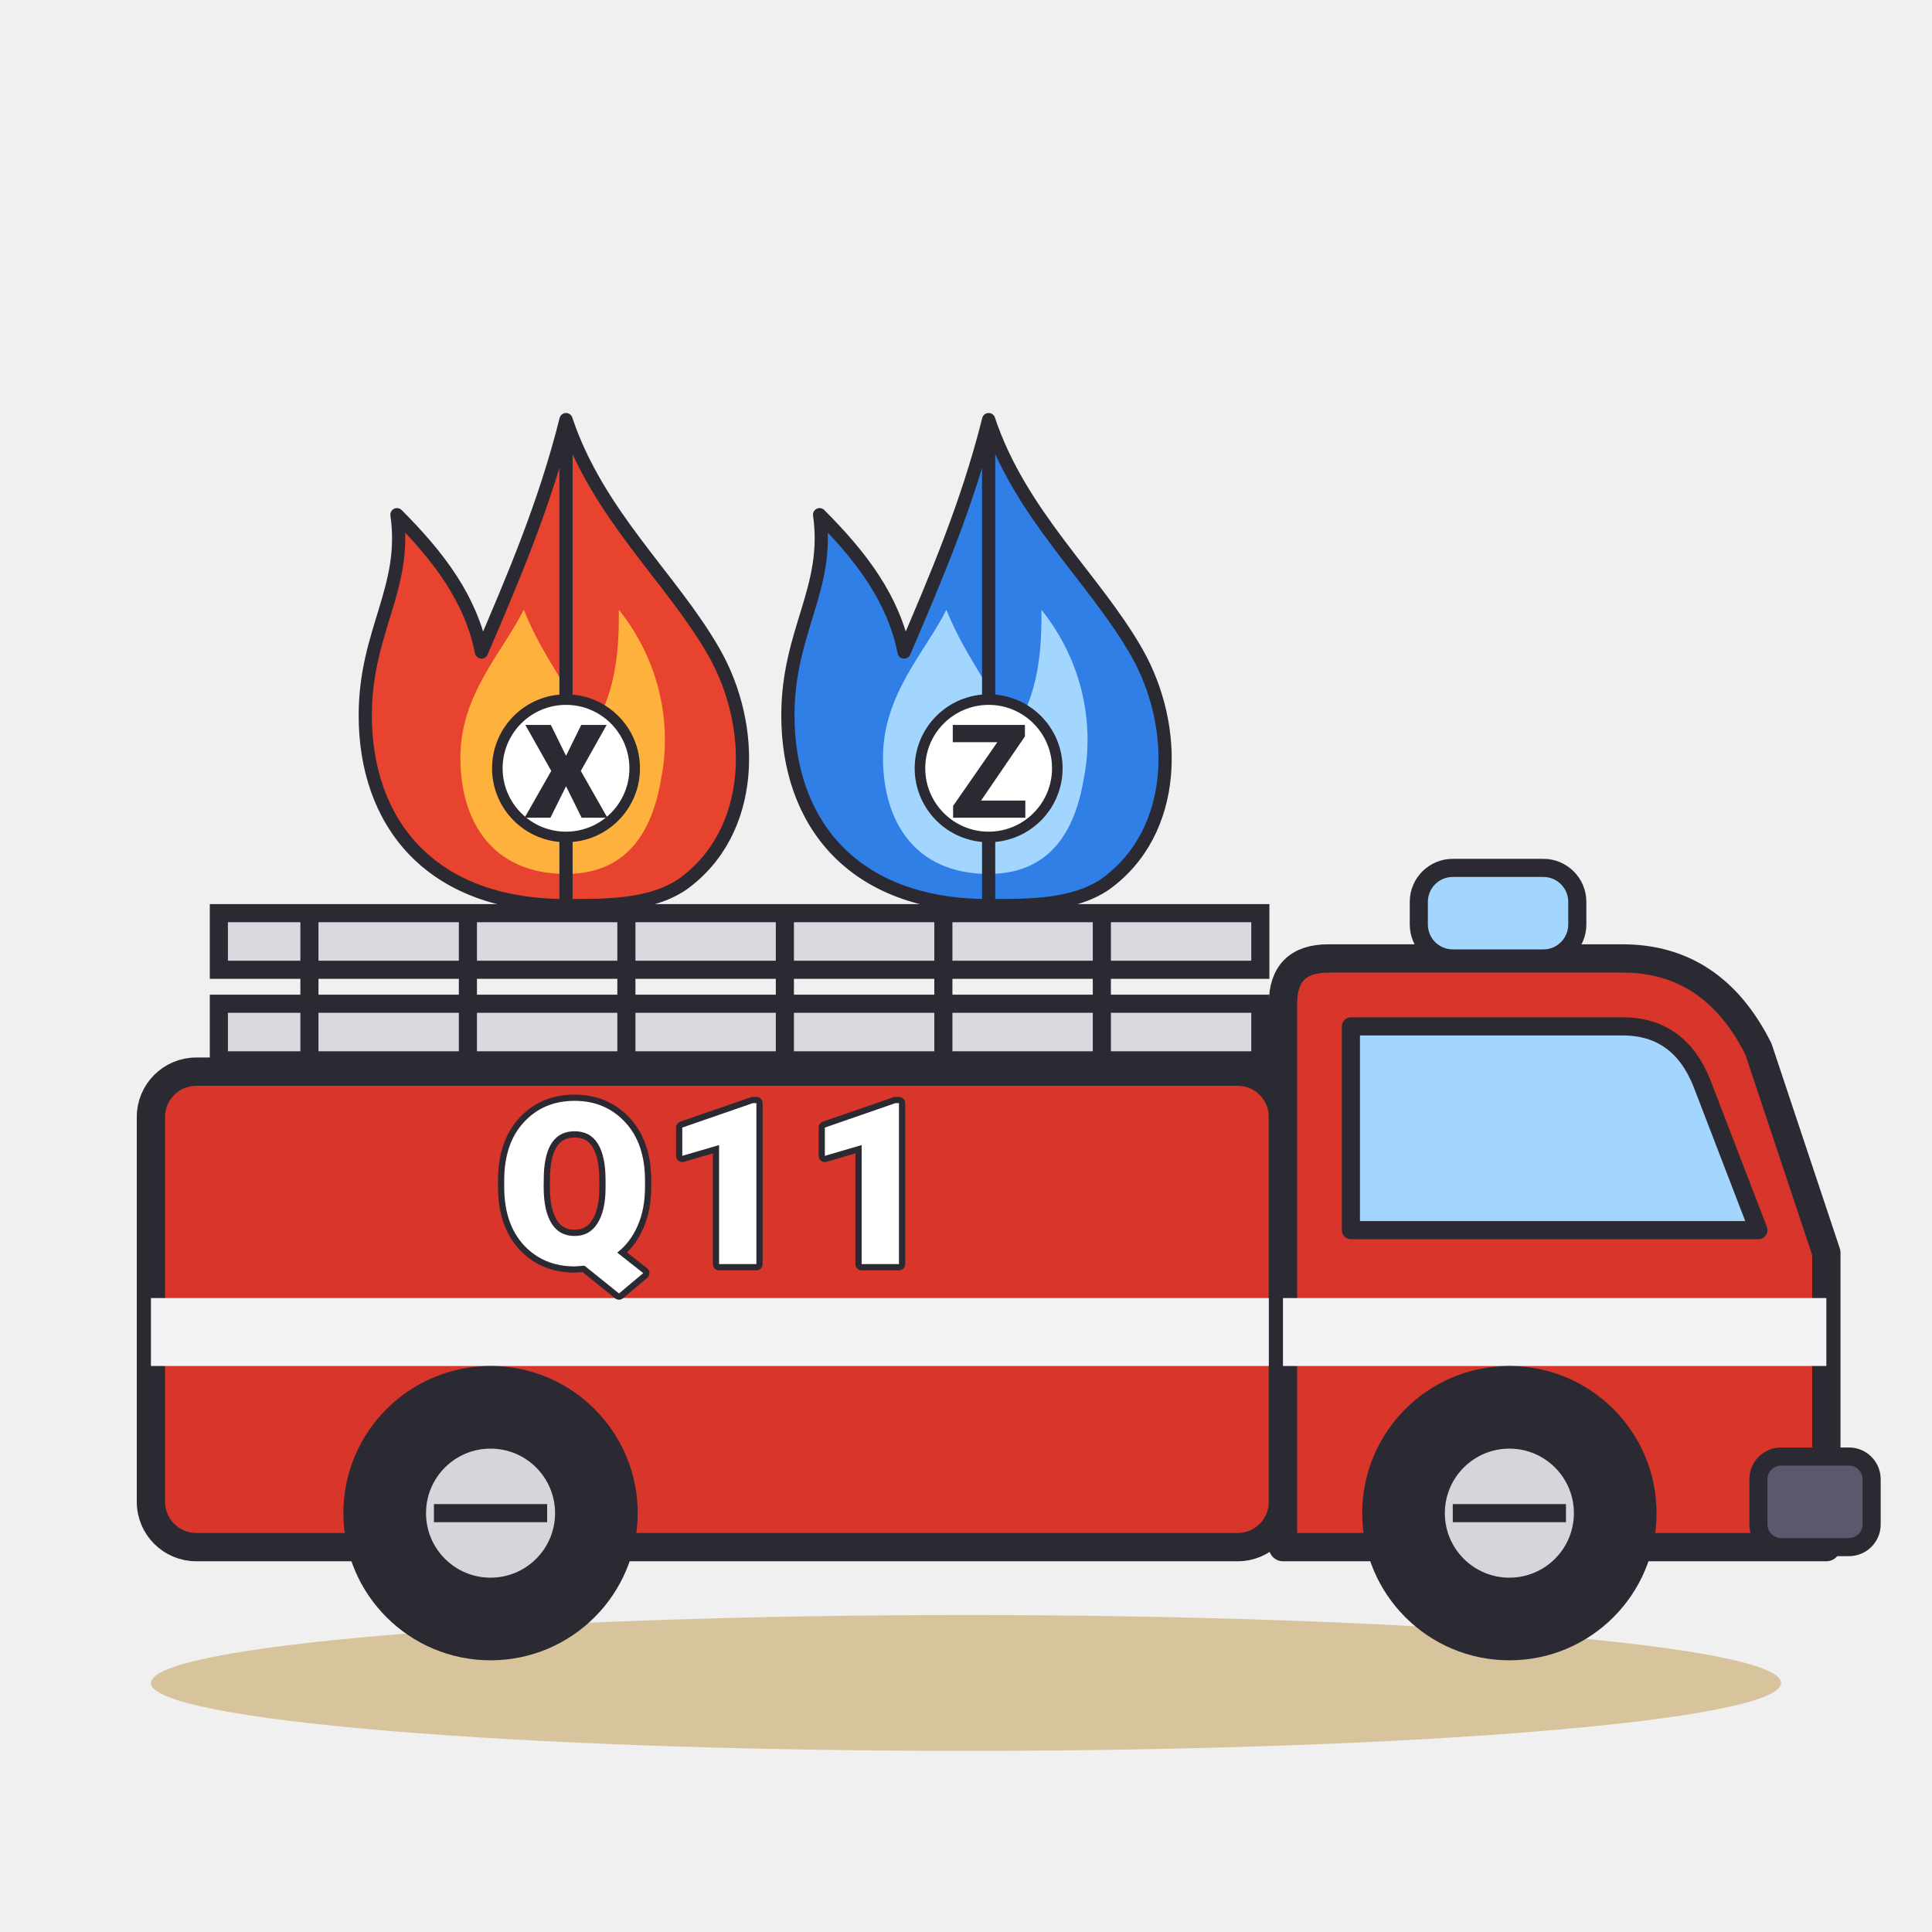
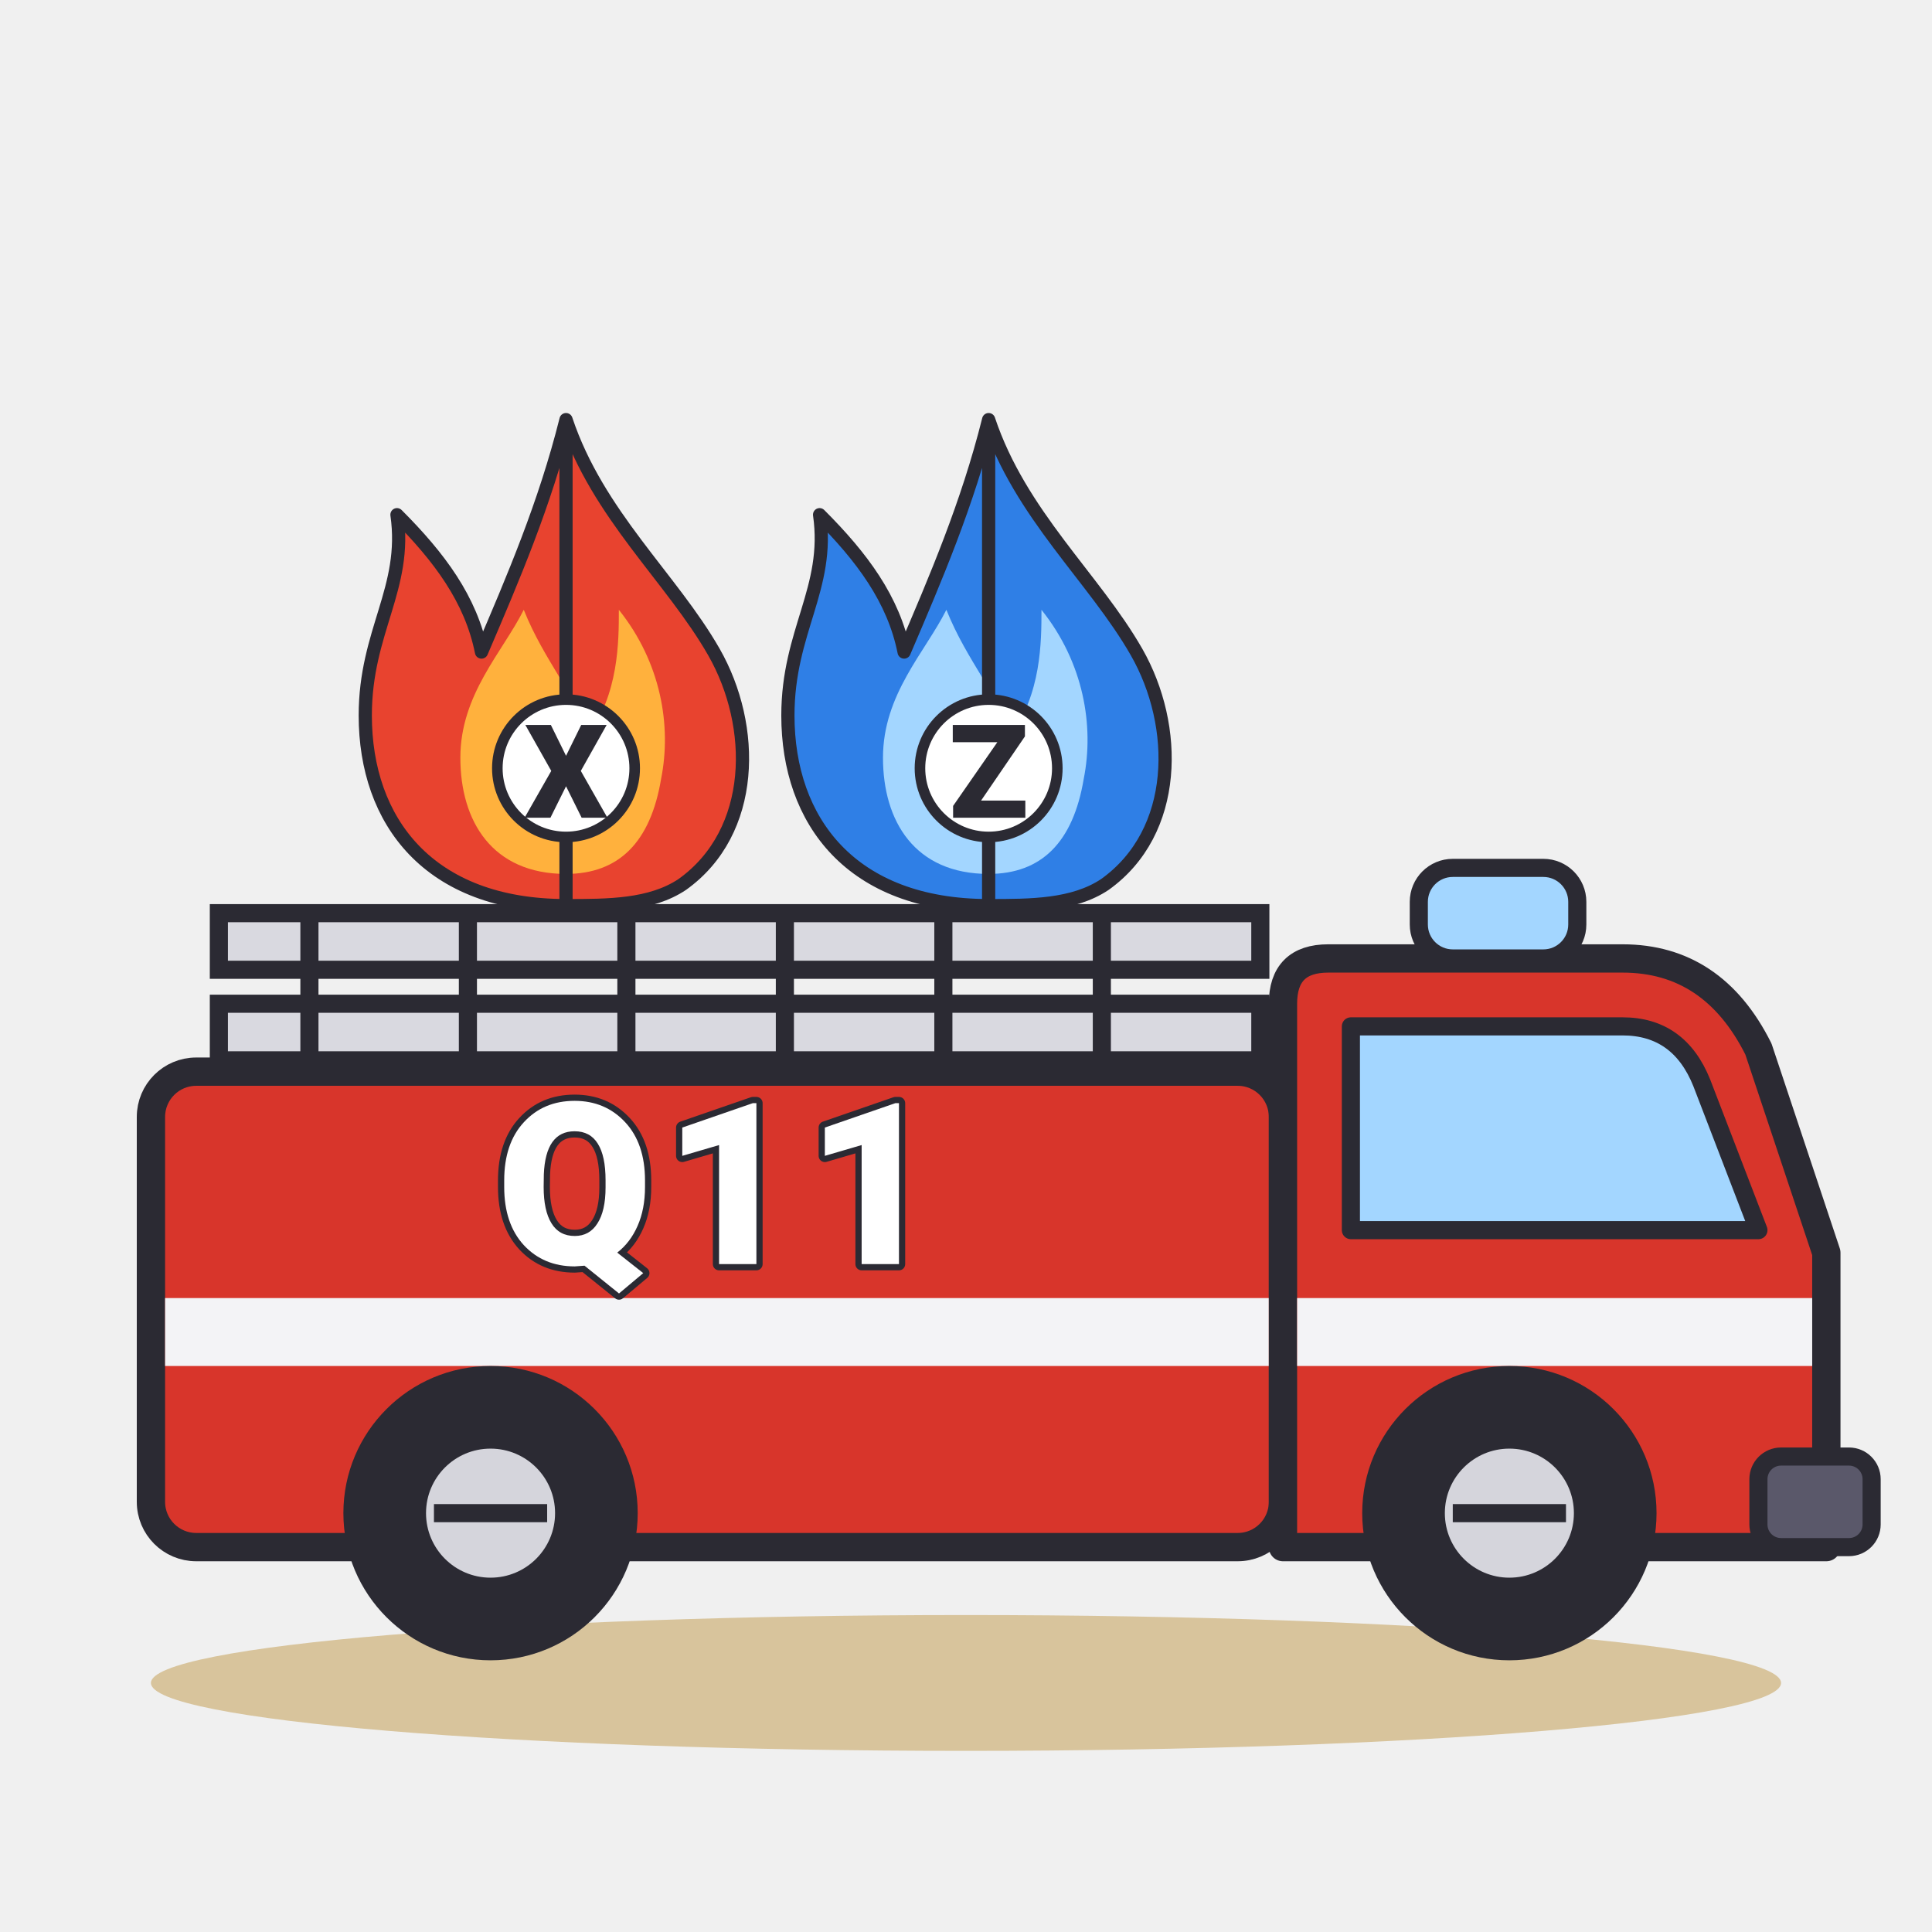
<svg xmlns="http://www.w3.org/2000/svg" viewBox="0 0 512 512" width="512" height="512" role="img" aria-label="Q11 Emergency mark: the red fire truck with Q11 painted in white on its side and a red X flame and a blue Z flame side by side above it">
  <g>
    <g transform="translate(150 240) scale(1.4)">
      <path d="M0 0 C-26 0 -38 -16 -38 -36 C-38 -52 -30 -60 -32 -74 C-24 -66 -18 -58 -16 -48 C-10 -62 -4 -76 0 -92 L0 0 Z" fill="#e8432f" />
      <path d="M0 -92 C6 -74 20 -62 28 -48 C36 -34 36 -14 22 -4 C16 0 8 0 0 0 L0 -92 Z" fill="#e8432f" />
      <path d="M0 -6 C-14 -6 -20 -16 -20 -28 C-20 -40 -12 -48 -8 -56 C-4 -46 2 -40 4 -32 C10 -40 10 -50 10 -56 C18 -46 20 -34 18 -24 C16 -12 10 -6 0 -6 Z" fill="#ffb13d" />
      <path d="M0 0 C-26 0 -38 -16 -38 -36 C-38 -52 -30 -60 -32 -74 C-24 -66 -18 -58 -16 -48 C-10 -62 -4 -76 0 -92 M0 -92 C6 -74 20 -62 28 -48 C36 -34 36 -14 22 -4 C16 0 8 0 0 0 Z" fill="none" stroke="#2b2a33" stroke-width="2.5" stroke-linejoin="round" />
      <g>
        <circle cx="0" cy="-26" r="13" fill="#ffffff" stroke="#2b2a33" stroke-width="2" />
        <text x="0" y="-16.64" text-anchor="middle" font-size="24.7" font-weight="800" fill="#2b2a33" font-family="system-ui, -apple-system, &quot;Segoe UI&quot;, Roboto, sans-serif" style="user-select:none">X</text>
      </g>
    </g>
    <g transform="translate(262 240) scale(1.4)">
      <path d="M0 0 C-26 0 -38 -16 -38 -36 C-38 -52 -30 -60 -32 -74 C-24 -66 -18 -58 -16 -48 C-10 -62 -4 -76 0 -92 L0 0 Z" fill="#2f7fe6" />
      <path d="M0 -92 C6 -74 20 -62 28 -48 C36 -34 36 -14 22 -4 C16 0 8 0 0 0 L0 -92 Z" fill="#2f7fe6" />
      <path d="M0 -6 C-14 -6 -20 -16 -20 -28 C-20 -40 -12 -48 -8 -56 C-4 -46 2 -40 4 -32 C10 -40 10 -50 10 -56 C18 -46 20 -34 18 -24 C16 -12 10 -6 0 -6 Z" fill="#a3d6ff" />
      <path d="M0 0 C-26 0 -38 -16 -38 -36 C-38 -52 -30 -60 -32 -74 C-24 -66 -18 -58 -16 -48 C-10 -62 -4 -76 0 -92 M0 -92 C6 -74 20 -62 28 -48 C36 -34 36 -14 22 -4 C16 0 8 0 0 0 Z" fill="none" stroke="#2b2a33" stroke-width="2.5" stroke-linejoin="round" />
      <g>
        <circle cx="0" cy="-26" r="13" fill="#ffffff" stroke="#2b2a33" stroke-width="2" />
        <text x="0" y="-16.64" text-anchor="middle" font-size="24.7" font-weight="800" fill="#2b2a33" font-family="system-ui, -apple-system, &quot;Segoe UI&quot;, Roboto, sans-serif" style="user-select:none">Z</text>
      </g>
    </g>
    <g transform="translate(256 440) scale(3)">
      <ellipse cx="0" cy="2" rx="72" ry="6" fill="#d8c49c" />
      <g>
        <g stroke="#2b2a33" stroke-width="1.6">
          <rect x="-66" y="-66" width="92" height="5" fill="#d9d9e0" />
          <rect x="-66" y="-58" width="92" height="5" fill="#d9d9e0" />
          <line x1="-58" y1="-66" x2="-58" y2="-53" />
          <line x1="-44" y1="-66" x2="-44" y2="-53" />
          <line x1="-30" y1="-66" x2="-30" y2="-53" />
          <line x1="-16" y1="-66" x2="-16" y2="-53" />
          <line x1="-2" y1="-66" x2="-2" y2="-53" />
          <line x1="12" y1="-66" x2="12" y2="-53" />
        </g>
        <rect x="-72" y="-52" width="100" height="42" rx="4" fill="#d8352b" stroke="#2b2a33" stroke-width="2.5" />
-         <rect x="-72" y="-32" width="100" height="6" fill="#f3f3f6" />
+         <rect x="-70.75" y="-32" width="97.5" height="6" fill="#f3f3f6" />
        <path d="M28 -10 L28 -58 Q28 -62 32 -62 L58 -62 Q66 -62 70 -54 L76 -36 L76 -10 Z" fill="#d8352b" stroke="#2b2a33" stroke-width="2.5" stroke-linejoin="round" />
        <path d="M34 -56 L58 -56 Q63 -56 65 -51 L70 -38 L34 -38 Z" fill="#a3d6ff" stroke="#2b2a33" stroke-width="1.6" stroke-linejoin="round" />
-         <rect x="28" y="-32" width="48" height="6" fill="#f3f3f6" />
+         <rect x="29.25" y="-32" width="45.5" height="6" fill="#f3f3f6" />
        <rect x="70" y="-18" width="10" height="8" rx="2" fill="#5a586a" stroke="#2b2a33" stroke-width="1.6" />
        <rect x="40" y="-70" width="14" height="8" rx="3" fill="#a3d6ff" stroke="#2b2a33" stroke-width="1.6" />
        <g>
          <circle cx="-42" cy="-13" r="13" fill="#2b2a33" />
          <circle cx="-42" cy="-13" r="6.5" fill="#d5d5dc" stroke="#2b2a33" stroke-width="1.6" />
          <line x1="-47" y1="-13" x2="-37" y2="-13" stroke="#2b2a33" stroke-width="1.6" />
        </g>
        <g>
          <circle cx="48" cy="-13" r="13" fill="#2b2a33" />
          <circle cx="48" cy="-13" r="6.5" fill="#d5d5dc" stroke="#2b2a33" stroke-width="1.6" />
          <line x1="43" y1="-13" x2="53" y2="-13" stroke="#2b2a33" stroke-width="1.6" />
        </g>
      </g>
      <text x="-22" y="-35" text-anchor="middle" font-size="20" font-weight="900" fill="#ffffff" stroke="#2b2a33" stroke-width="1.1" stroke-linejoin="round" paint-order="stroke" font-family="system-ui, -apple-system, &quot;Segoe UI&quot;, Roboto, sans-serif" letter-spacing="1" style="user-select:none">Q11</text>
    </g>
  </g>
</svg>
